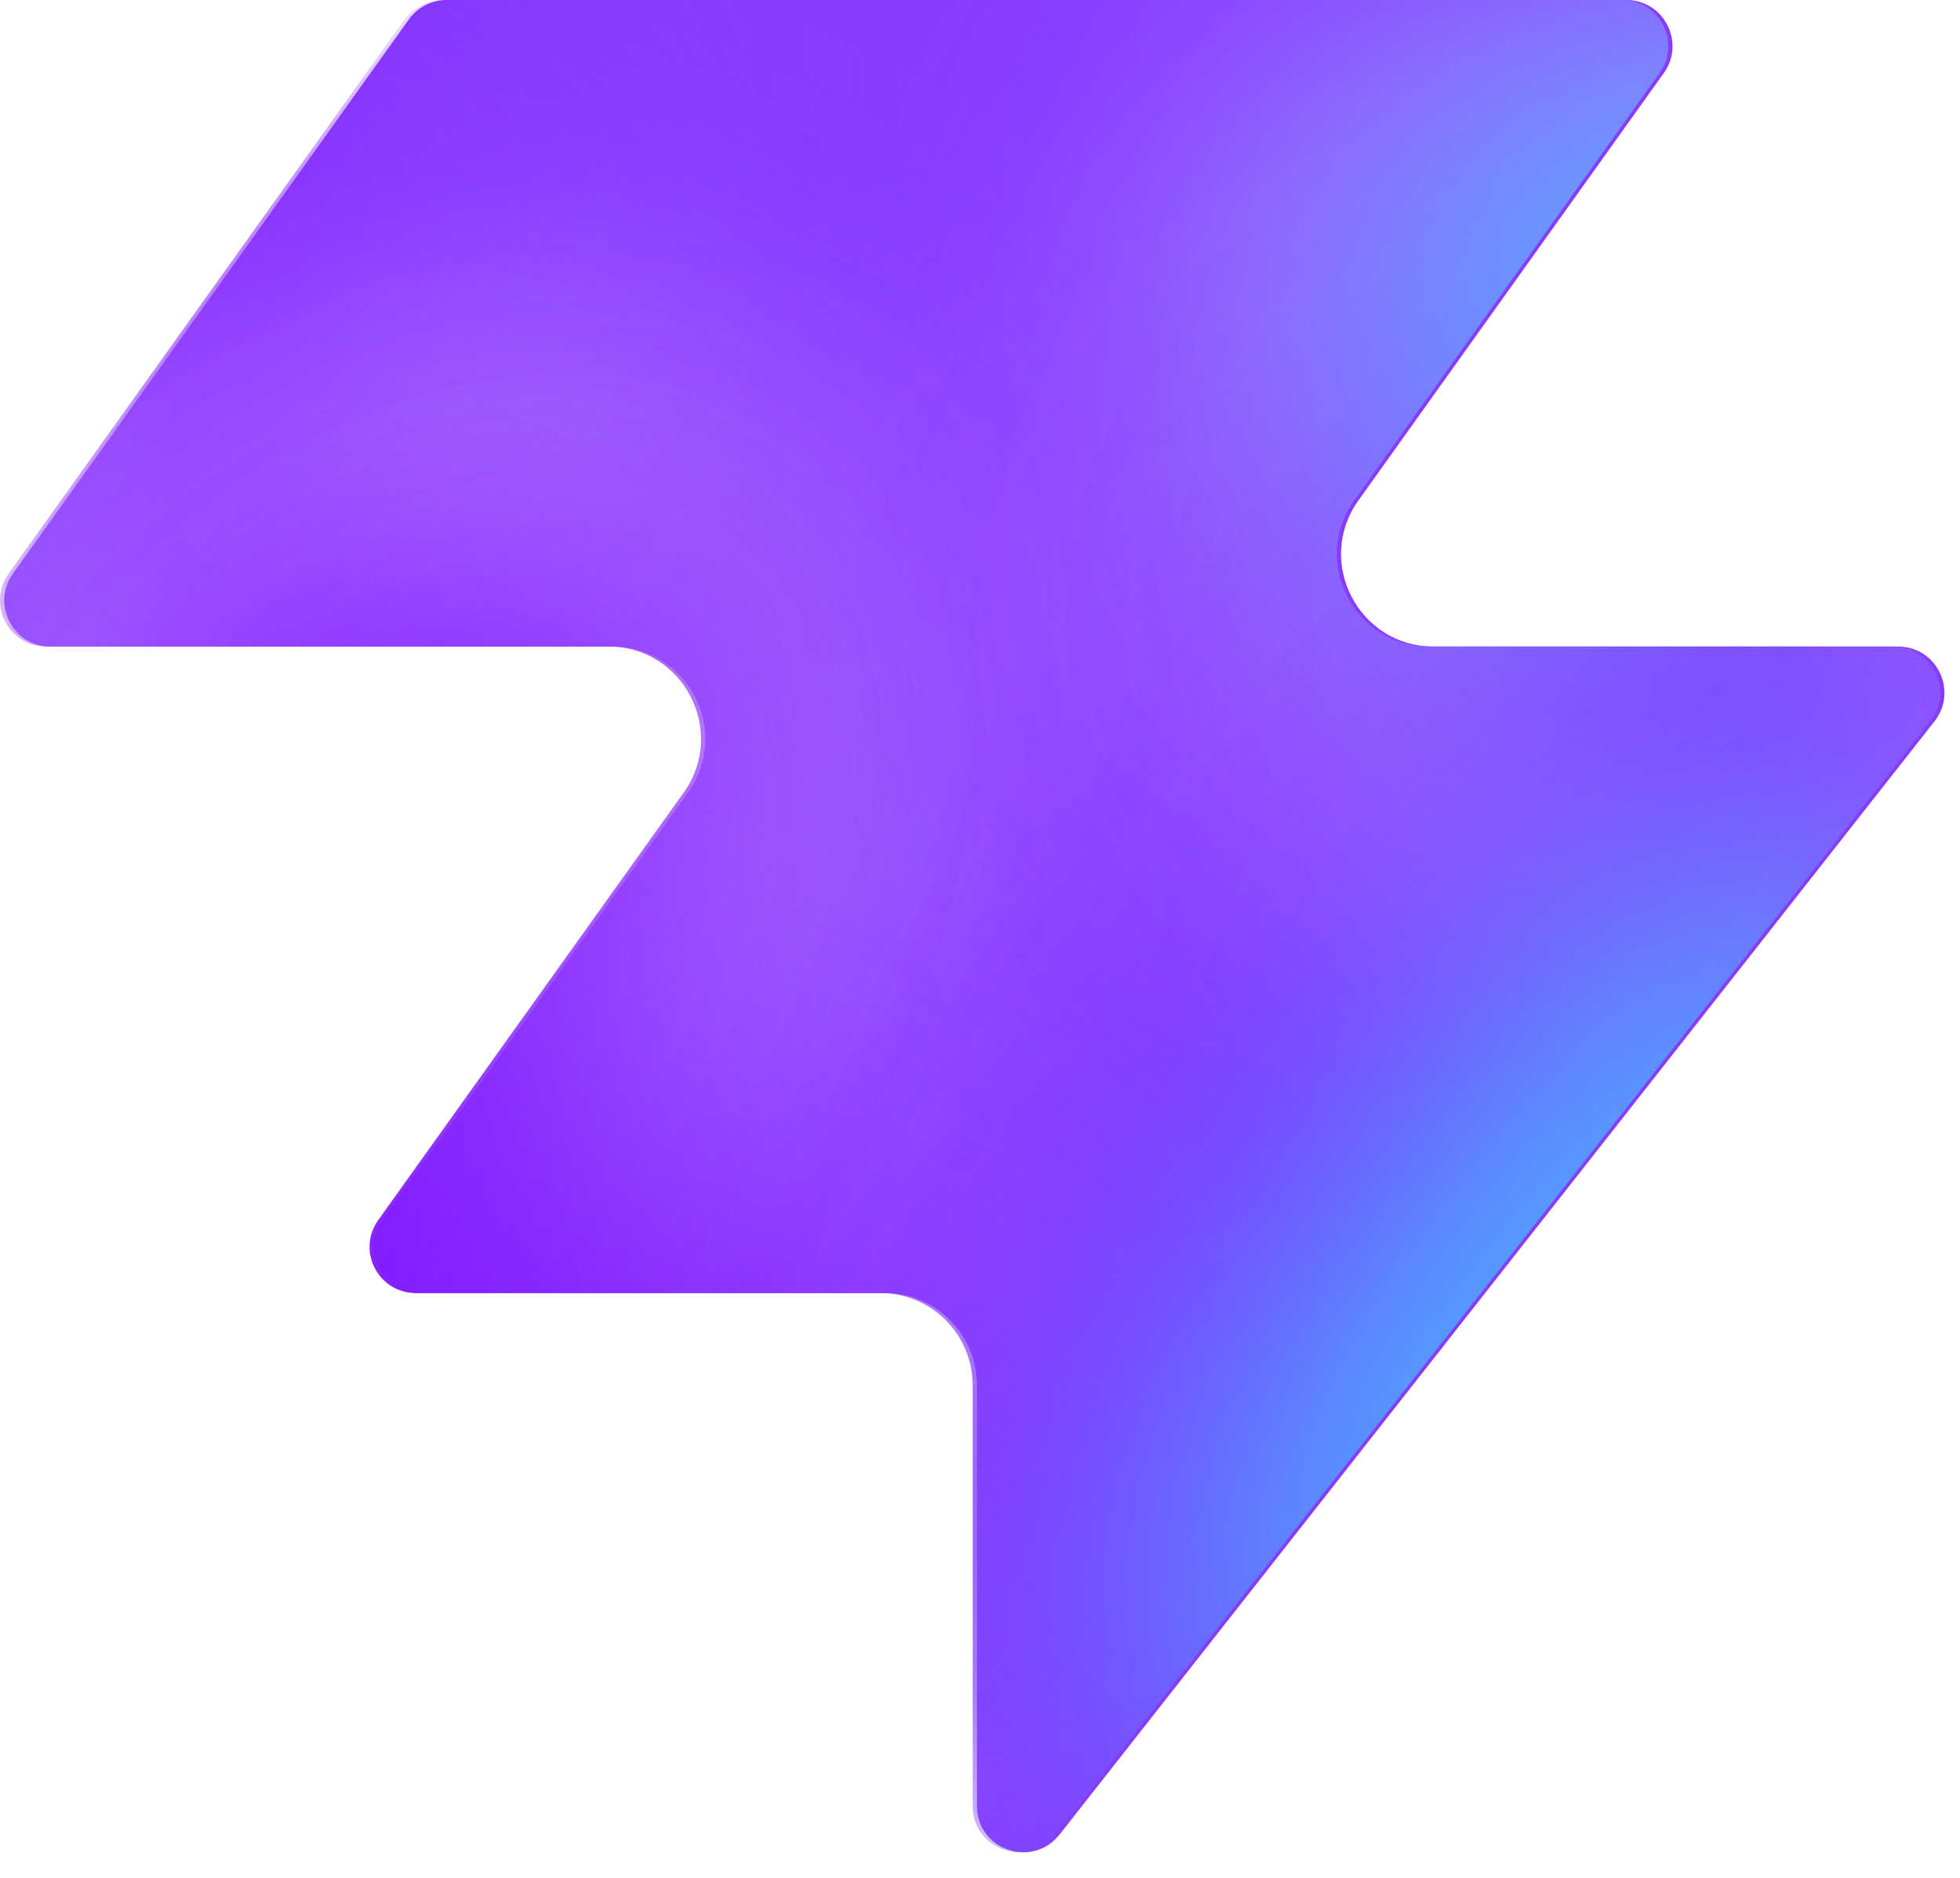
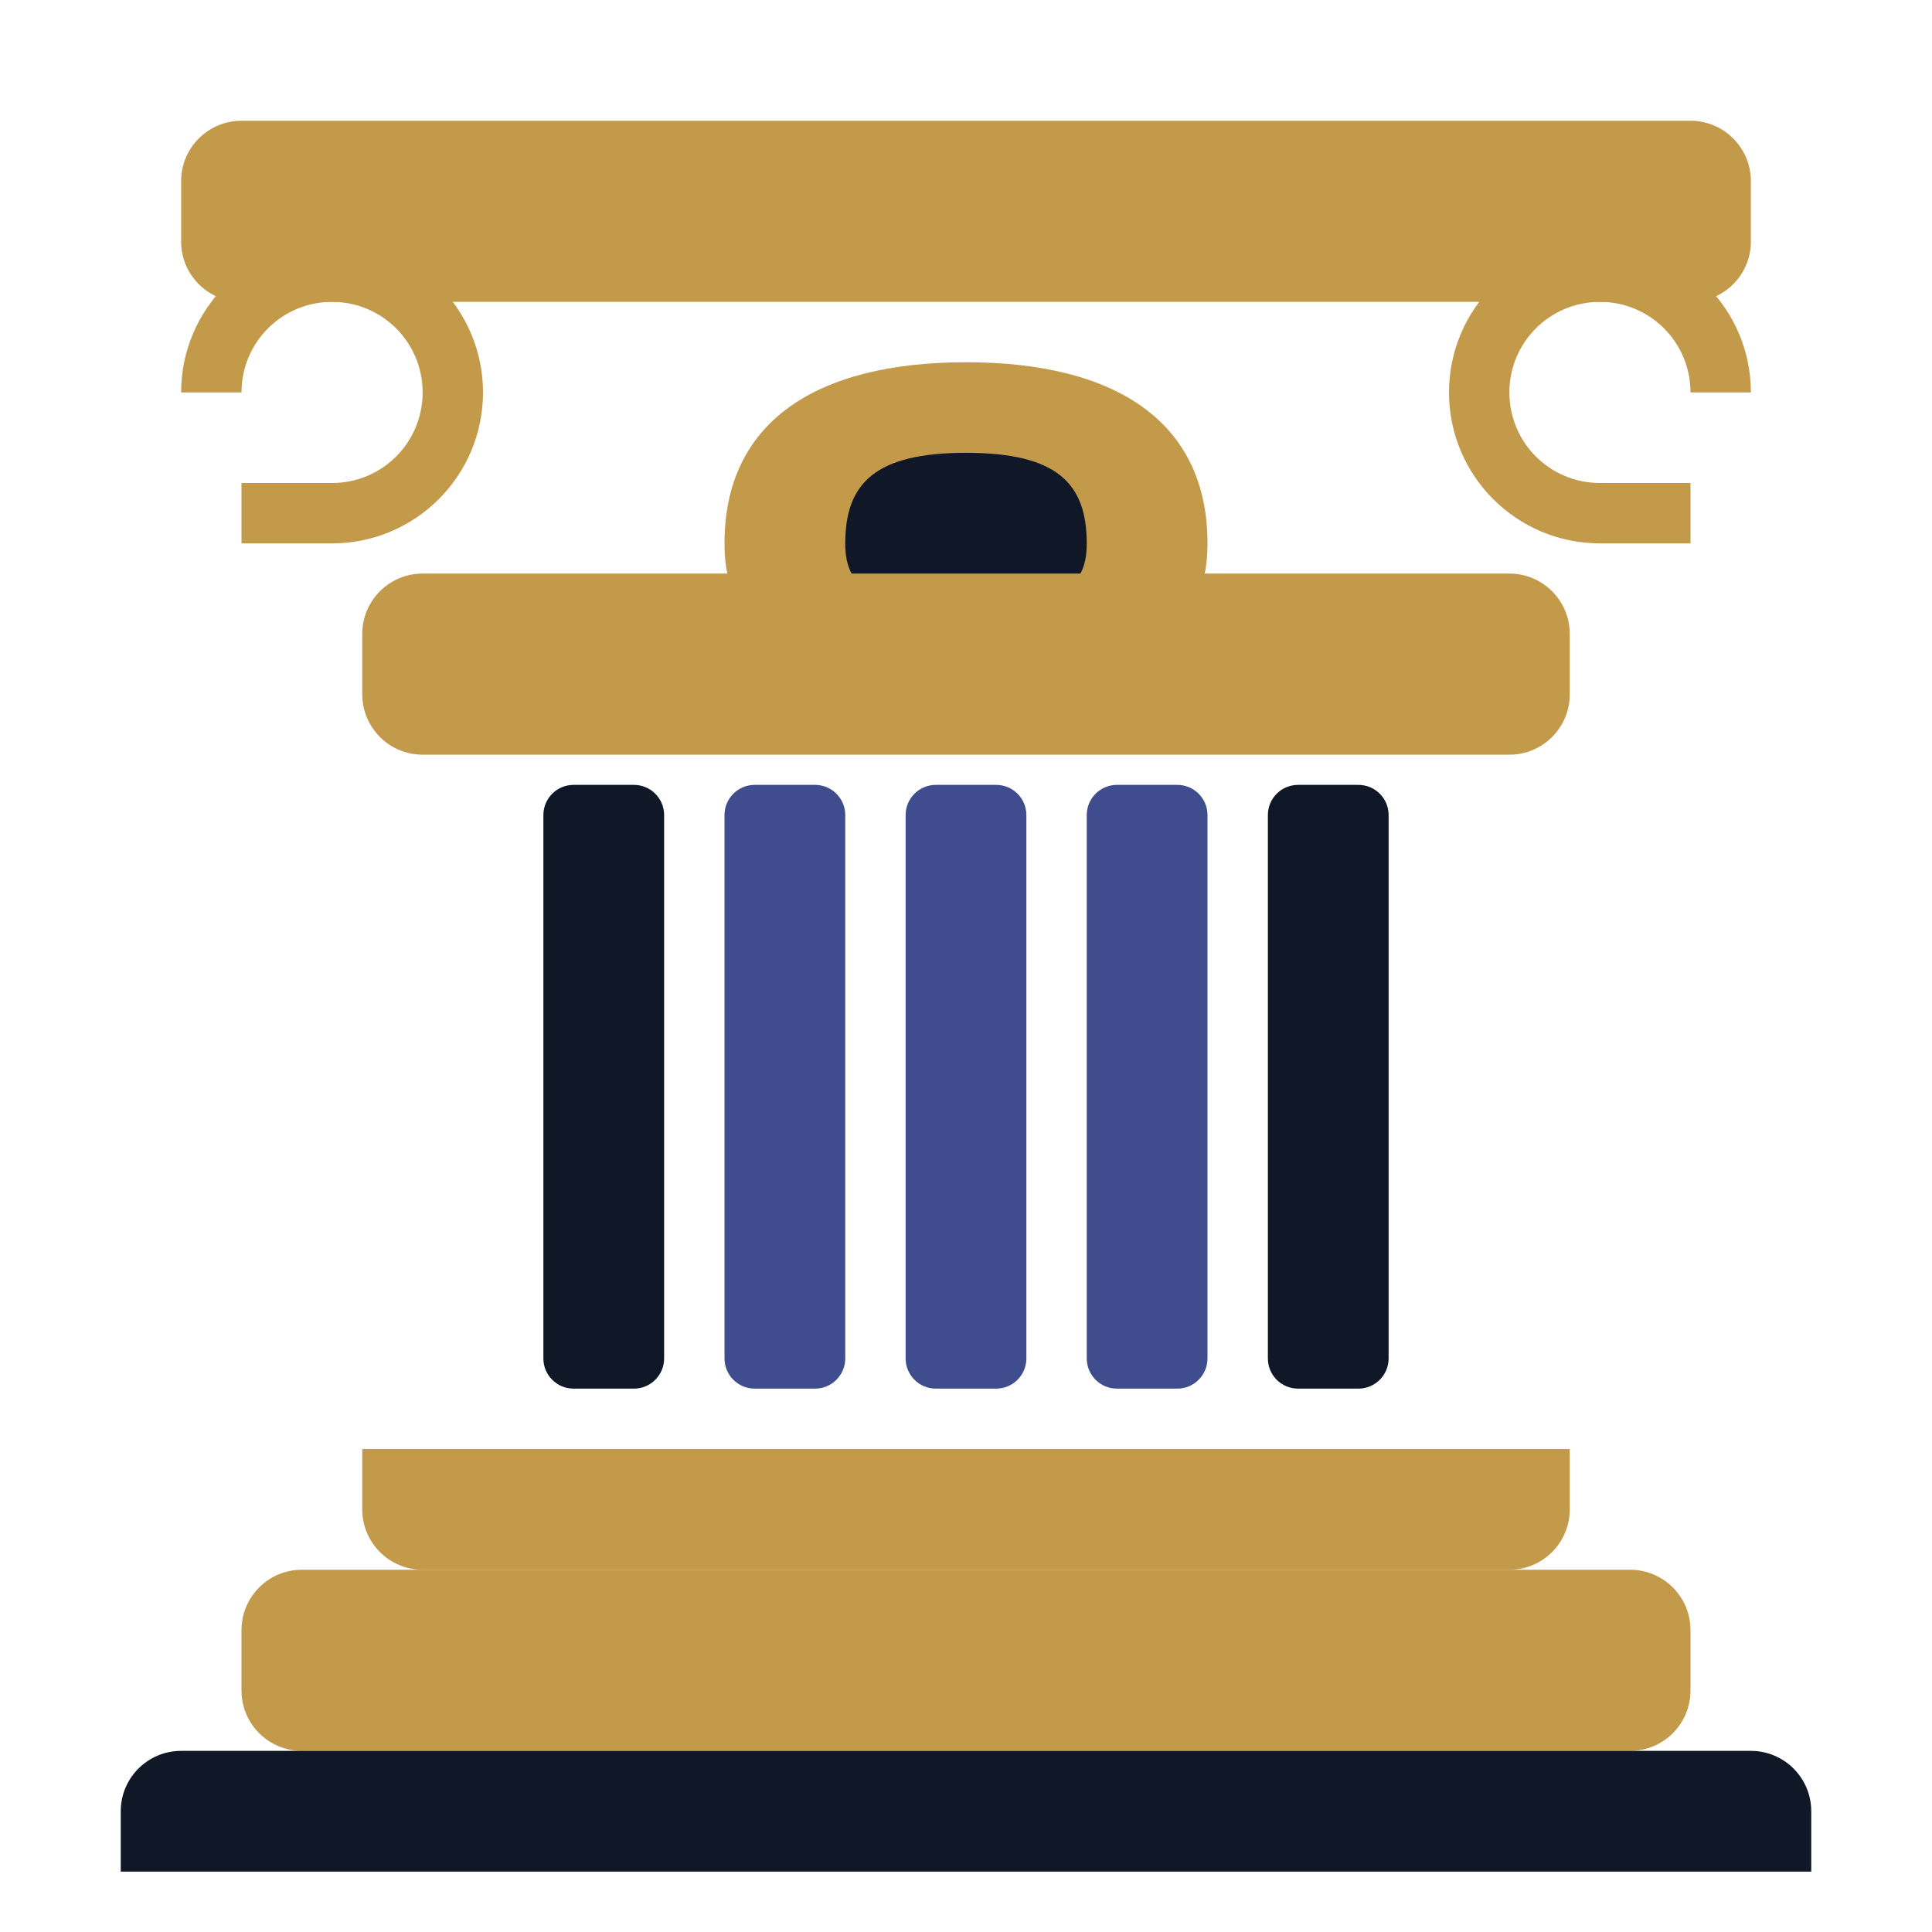
- <svg xmlns="http://www.w3.org/2000/svg" width="48" height="46" fill="none" viewBox="0 0 48 46">
-   <path fill="#863bff" d="M25.946 44.938c-.664.845-2.021.375-2.021-.698V33.937a2.26 2.26 0 0 0-2.262-2.262H10.287c-.92 0-1.456-1.04-.92-1.788l7.48-10.471c1.07-1.497 0-3.578-1.842-3.578H1.237c-.92 0-1.456-1.04-.92-1.788L10.013.474c.214-.297.556-.474.92-.474h28.894c.92 0 1.456 1.04.92 1.788l-7.48 10.471c-1.07 1.498 0 3.579 1.842 3.579h11.377c.943 0 1.473 1.088.89 1.83L25.947 44.94z" style="fill:#863bff;fill:color(display-p3 .525 .23 1);fill-opacity:1" />
-   <mask id="a" width="48" height="46" x="0" y="0" maskUnits="userSpaceOnUse" style="mask-type:alpha">
-     <path fill="#000" d="M25.842 44.938c-.664.844-2.021.375-2.021-.698V33.937a2.26 2.26 0 0 0-2.262-2.262H10.183c-.92 0-1.456-1.04-.92-1.788l7.48-10.471c1.07-1.498 0-3.579-1.842-3.579H1.133c-.92 0-1.456-1.04-.92-1.787L9.91.473c.214-.297.556-.474.92-.474h28.894c.92 0 1.456 1.04.92 1.788l-7.48 10.471c-1.07 1.498 0 3.578 1.842 3.578h11.377c.943 0 1.473 1.088.89 1.832L25.843 44.94z" style="fill:#000;fill-opacity:1" />
-   </mask>
-   <g mask="url(#a)">
-     <g filter="url(#b)">
-       <ellipse cx="5.508" cy="14.704" fill="#ede6ff" rx="5.508" ry="14.704" style="fill:#ede6ff;fill:color(display-p3 .927 .903 1);fill-opacity:1" transform="matrix(.00324 1 1 -.00324 -4.47 31.516)" />
-     </g>
-     <g filter="url(#c)">
-       <ellipse cx="10.399" cy="29.851" fill="#ede6ff" rx="10.399" ry="29.851" style="fill:#ede6ff;fill:color(display-p3 .927 .903 1);fill-opacity:1" transform="matrix(.00324 1 1 -.00324 -39.328 7.883)" />
-     </g>
-     <g filter="url(#d)">
-       <ellipse cx="5.508" cy="30.487" fill="#7e14ff" rx="5.508" ry="30.487" style="fill:#7e14ff;fill:color(display-p3 .492 .077 1);fill-opacity:1" transform="rotate(89.814 -25.913 -14.639)scale(1 -1)" />
-     </g>
-     <g filter="url(#e)">
-       <ellipse cx="5.508" cy="30.599" fill="#7e14ff" rx="5.508" ry="30.599" style="fill:#7e14ff;fill:color(display-p3 .492 .077 1);fill-opacity:1" transform="rotate(89.814 -32.644 -3.334)scale(1 -1)" />
-     </g>
-     <g filter="url(#f)">
-       <ellipse cx="5.508" cy="30.599" fill="#7e14ff" rx="5.508" ry="30.599" style="fill:#7e14ff;fill:color(display-p3 .492 .077 1);fill-opacity:1" transform="matrix(.00324 1 1 -.00324 -34.34 30.47)" />
-     </g>
-     <g filter="url(#g)">
-       <ellipse cx="14.072" cy="22.078" fill="#ede6ff" rx="14.072" ry="22.078" style="fill:#ede6ff;fill:color(display-p3 .927 .903 1);fill-opacity:1" transform="rotate(93.35 24.506 48.493)scale(-1 1)" />
-     </g>
-     <g filter="url(#h)">
-       <ellipse cx="3.47" cy="21.501" fill="#7e14ff" rx="3.47" ry="21.501" style="fill:#7e14ff;fill:color(display-p3 .492 .077 1);fill-opacity:1" transform="rotate(89.009 28.708 47.59)scale(-1 1)" />
-     </g>
-     <g filter="url(#i)">
-       <ellipse cx="3.47" cy="21.501" fill="#7e14ff" rx="3.47" ry="21.501" style="fill:#7e14ff;fill:color(display-p3 .492 .077 1);fill-opacity:1" transform="rotate(89.009 28.708 47.59)scale(-1 1)" />
-     </g>
-     <g filter="url(#j)">
-       <ellipse cx=".387" cy="8.972" fill="#7e14ff" rx="4.407" ry="29.108" style="fill:#7e14ff;fill:color(display-p3 .492 .077 1);fill-opacity:1" transform="rotate(39.51 .387 8.972)" />
-     </g>
-     <g filter="url(#k)">
-       <ellipse cx="47.523" cy="-6.092" fill="#7e14ff" rx="4.407" ry="29.108" style="fill:#7e14ff;fill:color(display-p3 .492 .077 1);fill-opacity:1" transform="rotate(37.892 47.523 -6.092)" />
-     </g>
-     <g filter="url(#l)">
-       <ellipse cx="41.412" cy="6.333" fill="#47bfff" rx="5.971" ry="9.665" style="fill:#47bfff;fill:color(display-p3 .28 .748 1);fill-opacity:1" transform="rotate(37.892 41.412 6.333)" />
-     </g>
-     <g filter="url(#m)">
-       <ellipse cx="-1.879" cy="38.332" fill="#7e14ff" rx="4.407" ry="29.108" style="fill:#7e14ff;fill:color(display-p3 .492 .077 1);fill-opacity:1" transform="rotate(37.892 -1.88 38.332)" />
-     </g>
-     <g filter="url(#n)">
-       <ellipse cx="-1.879" cy="38.332" fill="#7e14ff" rx="4.407" ry="29.108" style="fill:#7e14ff;fill:color(display-p3 .492 .077 1);fill-opacity:1" transform="rotate(37.892 -1.88 38.332)" />
-     </g>
-     <g filter="url(#o)">
-       <ellipse cx="35.651" cy="29.907" fill="#7e14ff" rx="4.407" ry="29.108" style="fill:#7e14ff;fill:color(display-p3 .492 .077 1);fill-opacity:1" transform="rotate(37.892 35.651 29.907)" />
-     </g>
-     <g filter="url(#p)">
-       <ellipse cx="38.418" cy="32.4" fill="#47bfff" rx="5.971" ry="15.297" style="fill:#47bfff;fill:color(display-p3 .28 .748 1);fill-opacity:1" transform="rotate(37.892 38.418 32.4)" />
-     </g>
-   </g>
-   <defs>
-     <filter id="b" width="60.045" height="41.654" x="-19.77" y="16.149" color-interpolation-filters="sRGB" filterUnits="userSpaceOnUse">
-       <feFlood flood-opacity="0" result="BackgroundImageFix" />
-       <feBlend in="SourceGraphic" in2="BackgroundImageFix" result="shape" />
-       <feGaussianBlur result="effect1_foregroundBlur_2002_17158" stdDeviation="7.659" />
-     </filter>
-     <filter id="c" width="90.34" height="51.437" x="-54.613" y="-7.533" color-interpolation-filters="sRGB" filterUnits="userSpaceOnUse">
-       <feFlood flood-opacity="0" result="BackgroundImageFix" />
-       <feBlend in="SourceGraphic" in2="BackgroundImageFix" result="shape" />
-       <feGaussianBlur result="effect1_foregroundBlur_2002_17158" stdDeviation="7.659" />
-     </filter>
-     <filter id="d" width="79.355" height="29.4" x="-49.64" y="2.03" color-interpolation-filters="sRGB" filterUnits="userSpaceOnUse">
-       <feFlood flood-opacity="0" result="BackgroundImageFix" />
-       <feBlend in="SourceGraphic" in2="BackgroundImageFix" result="shape" />
-       <feGaussianBlur result="effect1_foregroundBlur_2002_17158" stdDeviation="4.596" />
-     </filter>
-     <filter id="e" width="79.579" height="29.4" x="-45.045" y="20.029" color-interpolation-filters="sRGB" filterUnits="userSpaceOnUse">
-       <feFlood flood-opacity="0" result="BackgroundImageFix" />
-       <feBlend in="SourceGraphic" in2="BackgroundImageFix" result="shape" />
-       <feGaussianBlur result="effect1_foregroundBlur_2002_17158" stdDeviation="4.596" />
-     </filter>
-     <filter id="f" width="79.579" height="29.4" x="-43.513" y="21.178" color-interpolation-filters="sRGB" filterUnits="userSpaceOnUse">
-       <feFlood flood-opacity="0" result="BackgroundImageFix" />
-       <feBlend in="SourceGraphic" in2="BackgroundImageFix" result="shape" />
-       <feGaussianBlur result="effect1_foregroundBlur_2002_17158" stdDeviation="4.596" />
-     </filter>
-     <filter id="g" width="74.749" height="58.852" x="15.756" y="-17.901" color-interpolation-filters="sRGB" filterUnits="userSpaceOnUse">
-       <feFlood flood-opacity="0" result="BackgroundImageFix" />
-       <feBlend in="SourceGraphic" in2="BackgroundImageFix" result="shape" />
-       <feGaussianBlur result="effect1_foregroundBlur_2002_17158" stdDeviation="7.659" />
-     </filter>
-     <filter id="h" width="61.377" height="25.362" x="23.548" y="2.284" color-interpolation-filters="sRGB" filterUnits="userSpaceOnUse">
-       <feFlood flood-opacity="0" result="BackgroundImageFix" />
-       <feBlend in="SourceGraphic" in2="BackgroundImageFix" result="shape" />
-       <feGaussianBlur result="effect1_foregroundBlur_2002_17158" stdDeviation="4.596" />
-     </filter>
-     <filter id="i" width="61.377" height="25.362" x="23.548" y="2.284" color-interpolation-filters="sRGB" filterUnits="userSpaceOnUse">
-       <feFlood flood-opacity="0" result="BackgroundImageFix" />
-       <feBlend in="SourceGraphic" in2="BackgroundImageFix" result="shape" />
-       <feGaussianBlur result="effect1_foregroundBlur_2002_17158" stdDeviation="4.596" />
-     </filter>
-     <filter id="j" width="56.045" height="63.649" x="-27.636" y="-22.853" color-interpolation-filters="sRGB" filterUnits="userSpaceOnUse">
-       <feFlood flood-opacity="0" result="BackgroundImageFix" />
-       <feBlend in="SourceGraphic" in2="BackgroundImageFix" result="shape" />
-       <feGaussianBlur result="effect1_foregroundBlur_2002_17158" stdDeviation="4.596" />
-     </filter>
-     <filter id="k" width="54.814" height="64.646" x="20.116" y="-38.415" color-interpolation-filters="sRGB" filterUnits="userSpaceOnUse">
-       <feFlood flood-opacity="0" result="BackgroundImageFix" />
-       <feBlend in="SourceGraphic" in2="BackgroundImageFix" result="shape" />
-       <feGaussianBlur result="effect1_foregroundBlur_2002_17158" stdDeviation="4.596" />
-     </filter>
-     <filter id="l" width="33.541" height="35.313" x="24.641" y="-11.323" color-interpolation-filters="sRGB" filterUnits="userSpaceOnUse">
-       <feFlood flood-opacity="0" result="BackgroundImageFix" />
-       <feBlend in="SourceGraphic" in2="BackgroundImageFix" result="shape" />
-       <feGaussianBlur result="effect1_foregroundBlur_2002_17158" stdDeviation="4.596" />
-     </filter>
-     <filter id="m" width="54.814" height="64.646" x="-29.286" y="6.009" color-interpolation-filters="sRGB" filterUnits="userSpaceOnUse">
-       <feFlood flood-opacity="0" result="BackgroundImageFix" />
-       <feBlend in="SourceGraphic" in2="BackgroundImageFix" result="shape" />
-       <feGaussianBlur result="effect1_foregroundBlur_2002_17158" stdDeviation="4.596" />
-     </filter>
-     <filter id="n" width="54.814" height="64.646" x="-29.286" y="6.009" color-interpolation-filters="sRGB" filterUnits="userSpaceOnUse">
-       <feFlood flood-opacity="0" result="BackgroundImageFix" />
-       <feBlend in="SourceGraphic" in2="BackgroundImageFix" result="shape" />
-       <feGaussianBlur result="effect1_foregroundBlur_2002_17158" stdDeviation="4.596" />
-     </filter>
-     <filter id="o" width="54.814" height="64.646" x="8.244" y="-2.416" color-interpolation-filters="sRGB" filterUnits="userSpaceOnUse">
-       <feFlood flood-opacity="0" result="BackgroundImageFix" />
-       <feBlend in="SourceGraphic" in2="BackgroundImageFix" result="shape" />
-       <feGaussianBlur result="effect1_foregroundBlur_2002_17158" stdDeviation="4.596" />
-     </filter>
-     <filter id="p" width="39.409" height="43.623" x="18.713" y="10.588" color-interpolation-filters="sRGB" filterUnits="userSpaceOnUse">
-       <feFlood flood-opacity="0" result="BackgroundImageFix" />
-       <feBlend in="SourceGraphic" in2="BackgroundImageFix" result="shape" />
-       <feGaussianBlur result="effect1_foregroundBlur_2002_17158" stdDeviation="4.596" />
-     </filter>
-   </defs>
+ <svg xmlns="http://www.w3.org/2000/svg" viewBox="0 0 32 32" width="32" height="32" fill="none">
+   <path d="M4 2h24a1 1 0 0 1 1 1v1a1 1 0 0 1-1 1H4a1 1 0 0 1-1-1v-1a1 1 0 0 1 1-1z" fill="#C29A4A" />
+   <path d="M3 6.5C3 5.12 4.12 4 5.5 4S8 5.12 8 6.5s-1.12 2.5-2.5 2.5H4v-1h1.5C6.33 8 7 7.33 7 6.5S6.33 5 5.5 5 4 5.67 4 6.5H3z" fill="#C29A4A" />
+   <path d="M29 6.5c0-1.38-1.12-2.5-2.5-2.5S24 5.12 24 6.5s1.12 2.5 2.5 2.5H28v-1h-1.5c-.83 0-1.5-.67-1.5-1.5s.67-1.5 1.5-1.5 1.5.67 1.5 1.5H29z" fill="#C29A4A" />
+   <path d="M12 9c0-2 1.5-3 4-3s4 1 4 3c0 1.5-1 2-4 2s-4-.5-4-2z" fill="#C29A4A" />
+   <path d="M14 9c0-1 .5-1.5 2-1.5s2 .5 2 1.5c0 .8-.5 1-2 1s-2-.2-2-1z" fill="#101827" />
+   <path d="M6 10.5a1 1 0 0 1 1-1h18a1 1 0 0 1 1 1v1a1 1 0 0 1-1 1H7a1 1 0 0 1-1-1v-1z" fill="#C29A4A" />
+   <rect x="9" y="13" width="2" height="10" rx="0.5" fill="#101827" />
+   <rect x="12" y="13" width="2" height="10" rx="0.5" fill="#3F4D8F" />
+   <rect x="15" y="13" width="2" height="10" rx="0.5" fill="#3F4D8F" />
+   <rect x="18" y="13" width="2" height="10" rx="0.5" fill="#3F4D8F" />
+   <rect x="21" y="13" width="2" height="10" rx="0.5" fill="#101827" />
+   <path d="M6 24h20v1a1 1 0 0 1-1 1H7a1 1 0 0 1-1-1v-1z" fill="#C29A4A" />
+   <path d="M5 26h22a1 1 0 0 1 1 1v1a1 1 0 0 1-1 1H5a1 1 0 0 1-1-1v-1a1 1 0 0 1 1-1z" fill="#C29A4A" />
+   <path d="M3 29h26a1 1 0 0 1 1 1v1H2v-1a1 1 0 0 1 1-1z" fill="#101827" />
</svg>
